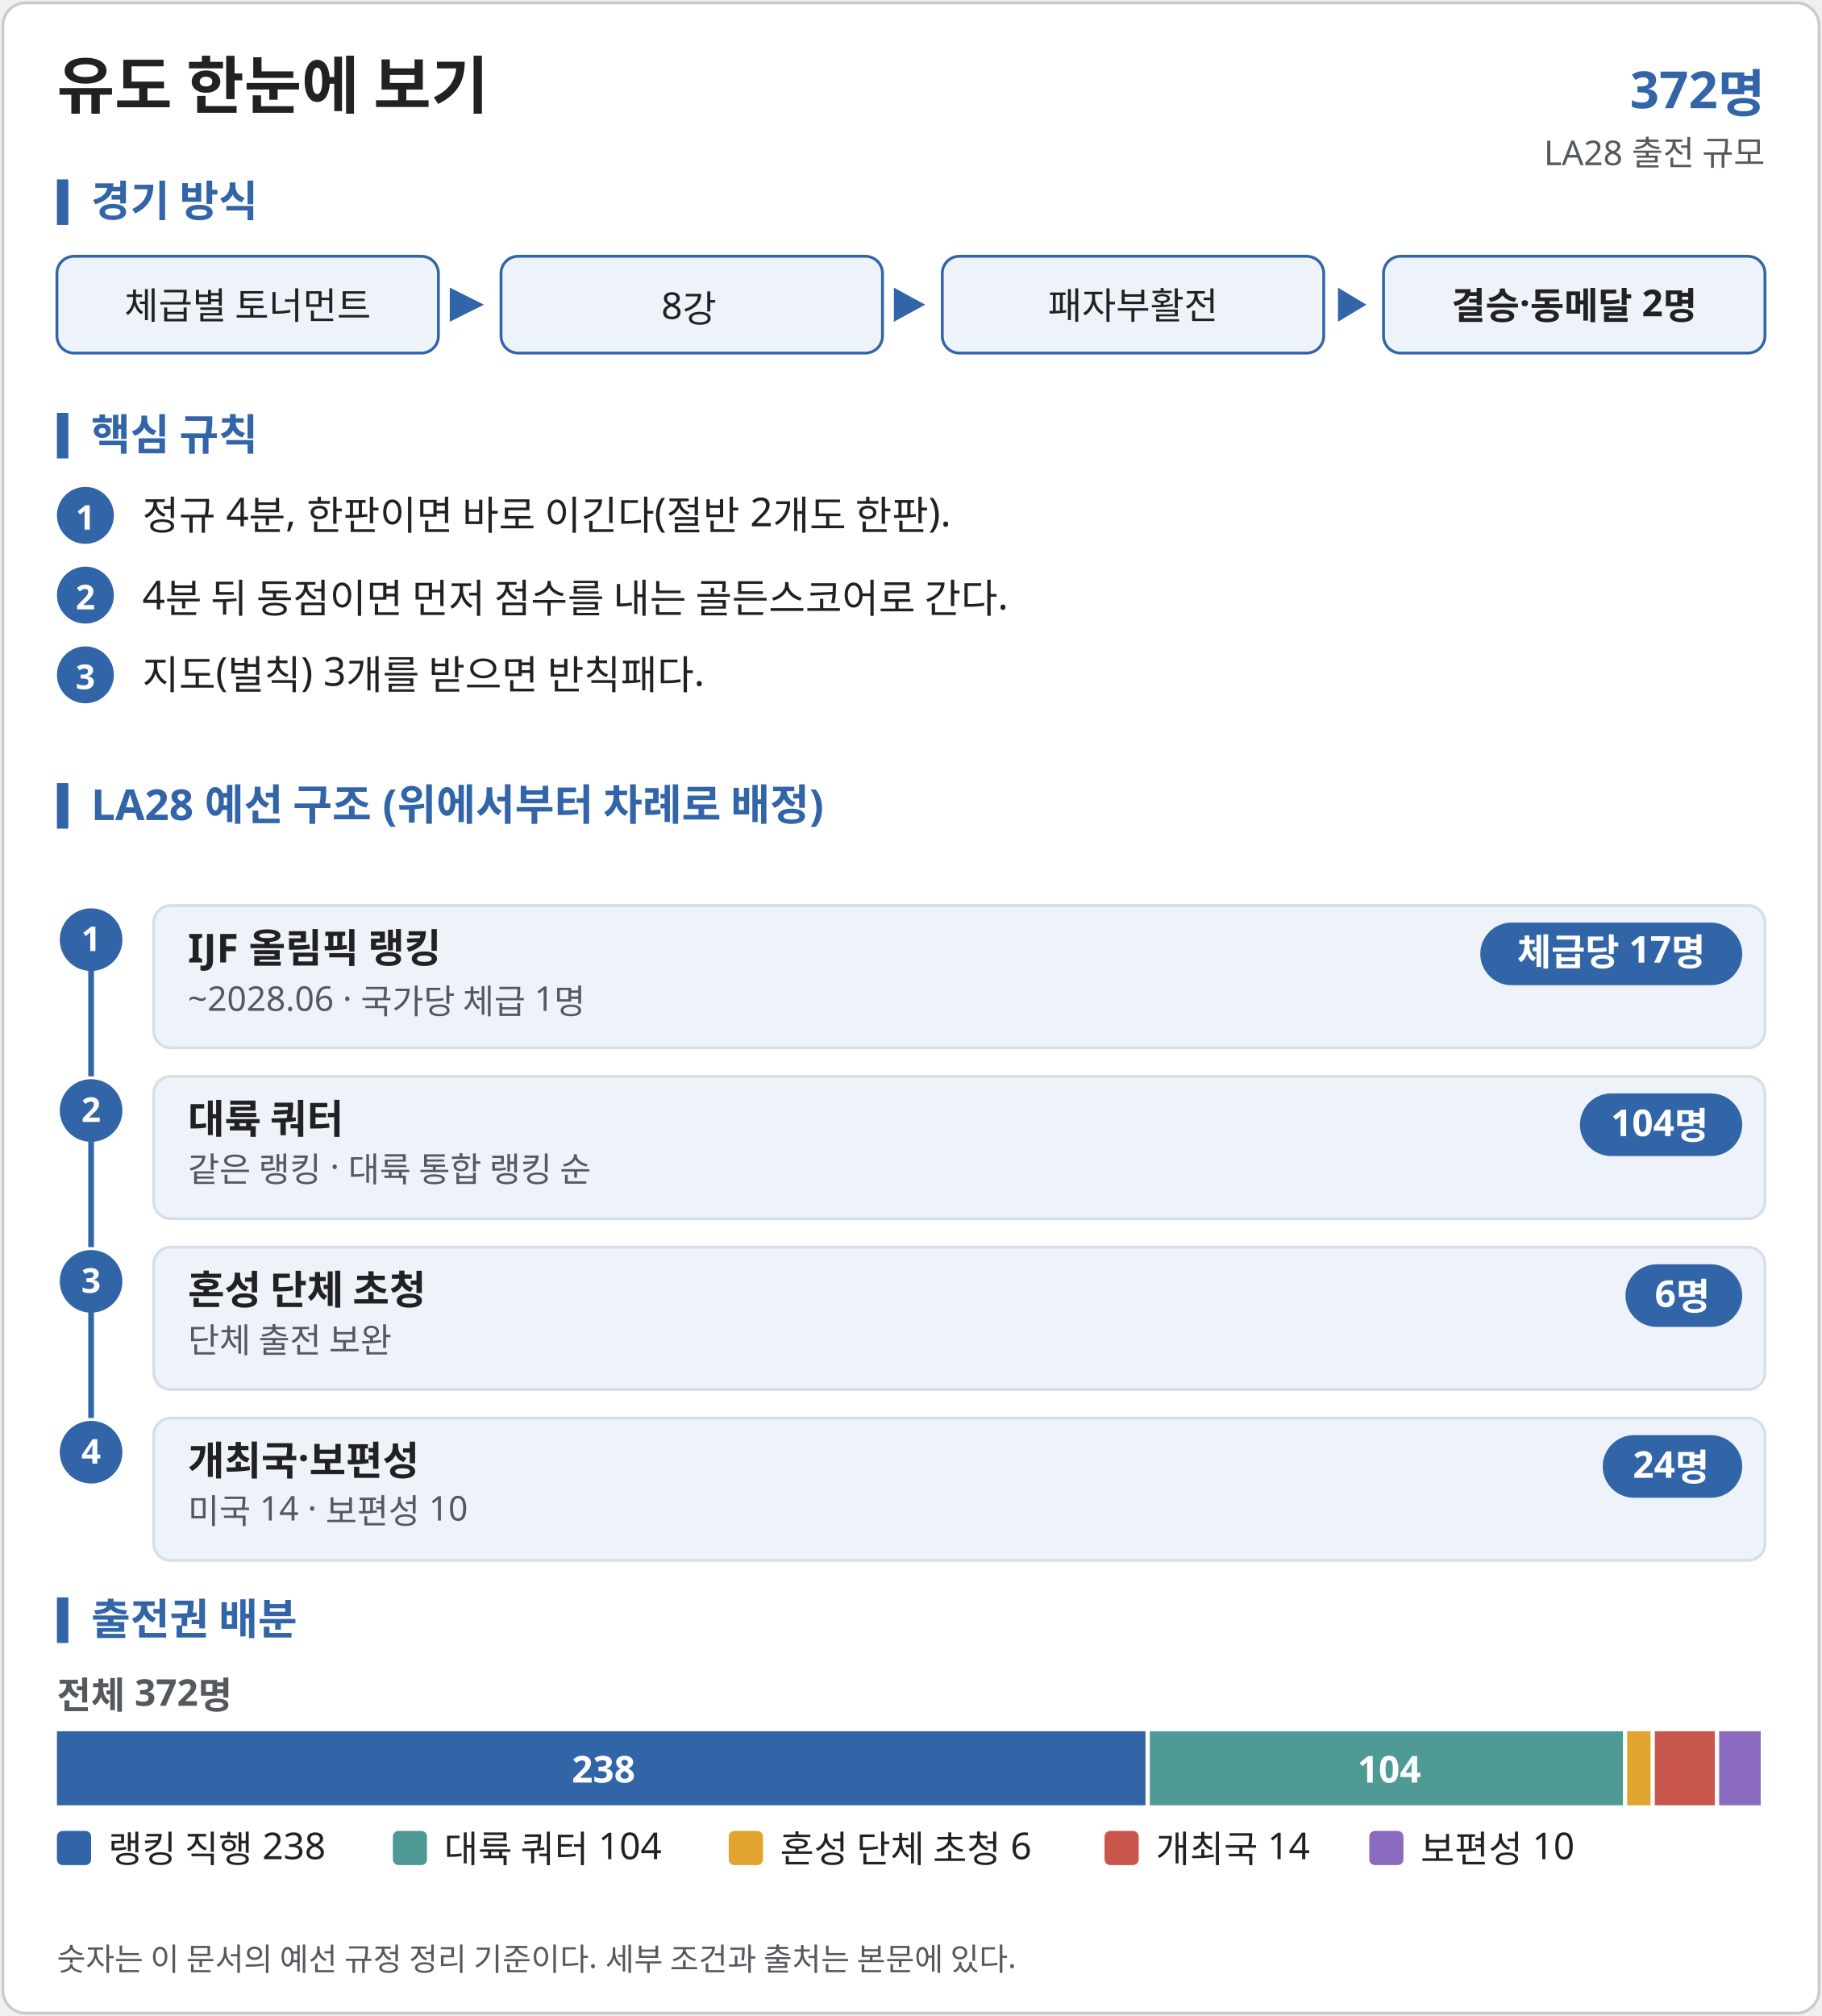
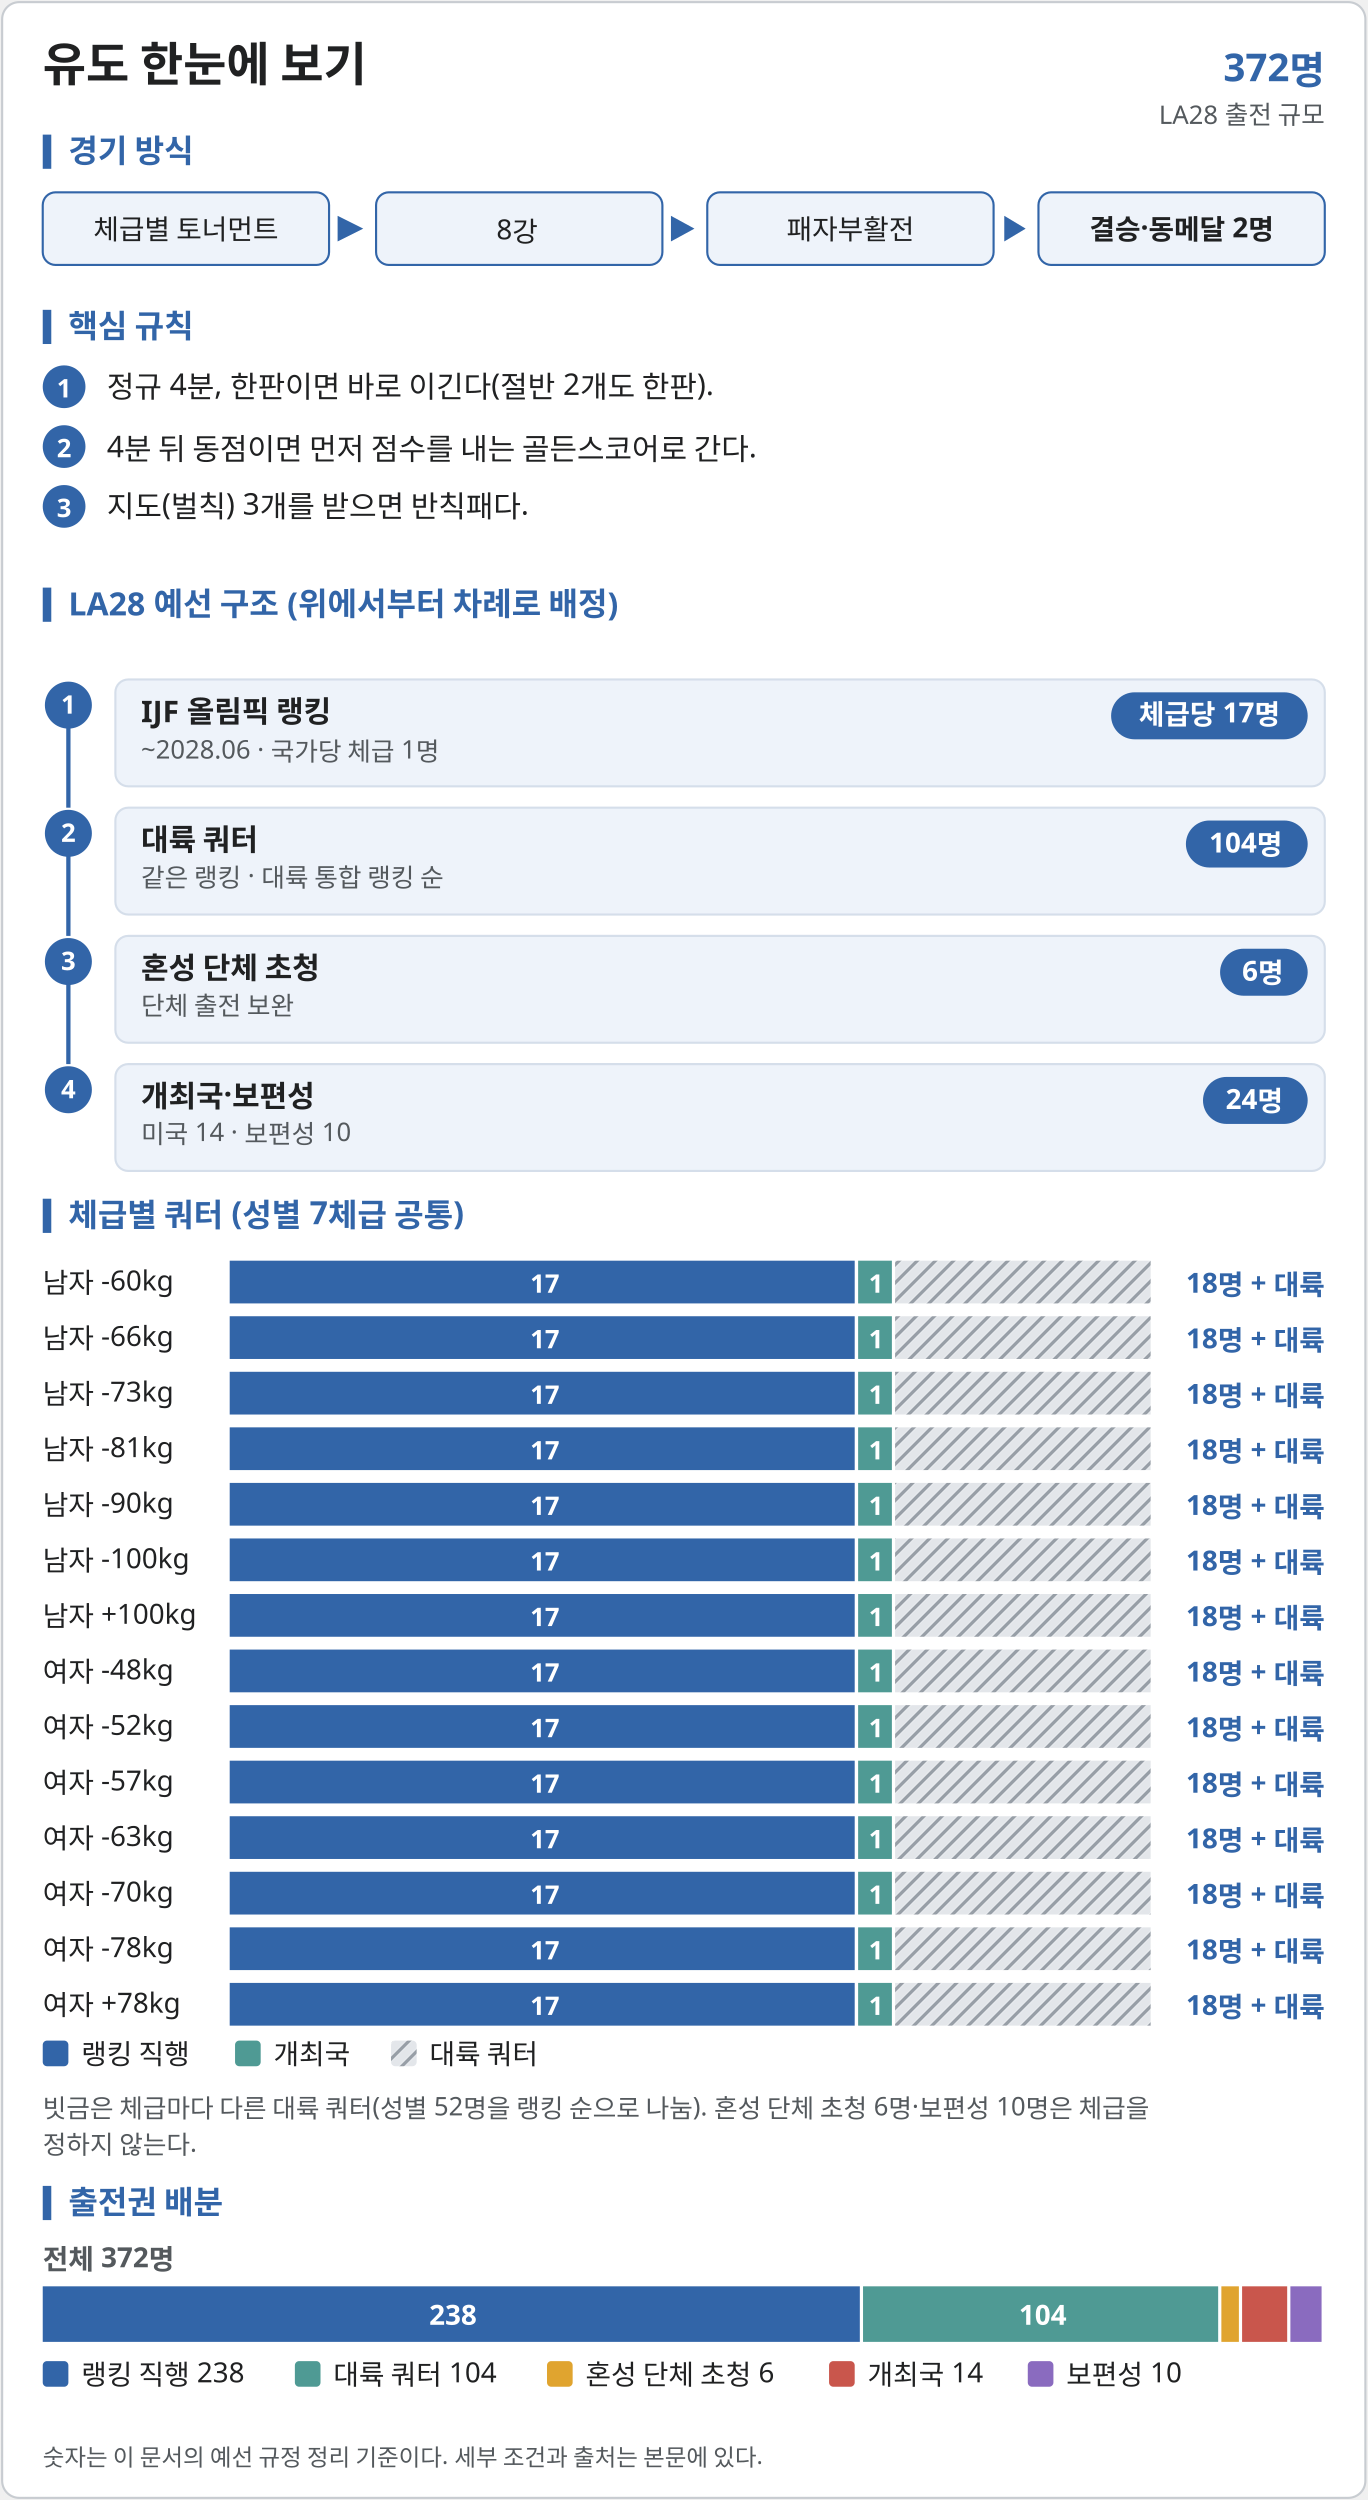
- <svg xmlns="http://www.w3.org/2000/svg" viewBox="0 0 640 708" width="640" height="708" role="img" aria-label="유도 한눈에 보기" font-family="'Malgun Gothic','Apple SD Gothic Neo','Noto Sans KR',sans-serif">
-   <rect x="1" y="1" width="638" height="706" rx="8" fill="#fff" stroke="#c8ccd1" />
+ <svg xmlns="http://www.w3.org/2000/svg" viewBox="0 0 640 1170" width="640" height="1170" role="img" aria-label="유도 한눈에 보기" font-family="'Malgun Gothic','Apple SD Gothic Neo','Noto Sans KR',sans-serif">
+   <rect x="1" y="1" width="638" height="1168" rx="8" fill="#fff" stroke="#c8ccd1" />
  <text x="20" y="38" font-size="22" fill="#202122" font-weight="bold" text-anchor="start">유도 한눈에 보기</text>
  <text x="620" y="38" font-size="18" fill="#3265a8" font-weight="bold" text-anchor="end">372명</text>
  <text x="620" y="58" font-size="12" fill="#54595d" font-weight="normal" text-anchor="end">LA28 출전 규모</text>
  <rect x="20" y="63" width="4" height="16" fill="#3265a8" />
  <text x="32" y="76" font-size="15" fill="#3265a8" font-weight="bold" text-anchor="start">경기 방식</text>
  <rect x="20" y="90" width="134" height="34" rx="6" fill="#eef3fa" stroke="#3265a8" />
  <text x="87" y="112" font-size="13" fill="#202122" font-weight="normal" text-anchor="middle">체급별 토너먼트</text>
  <path d="M158 101 L170 107 L158 113" fill="#3265a8" />
  <rect x="176" y="90" width="134" height="34" rx="6" fill="#eef3fa" stroke="#3265a8" />
  <text x="242" y="112" font-size="13" fill="#202122" font-weight="normal" text-anchor="middle">8강</text>
  <path d="M314 101 L325 107 L314 113" fill="#3265a8" />
  <rect x="331" y="90" width="134" height="34" rx="6" fill="#eef3fa" stroke="#3265a8" />
  <text x="398" y="112" font-size="13" fill="#202122" font-weight="normal" text-anchor="middle">패자부활전</text>
  <path d="M470 101 L480 107 L470 113" fill="#3265a8" />
  <rect x="486" y="90" width="134" height="34" rx="6" fill="#eef3fa" stroke="#3265a8" />
  <text x="553" y="112" font-size="13" fill="#202122" font-weight="bold" text-anchor="middle">결승·동메달 2명</text>
  <rect x="20" y="145" width="4" height="16" fill="#3265a8" />
  <text x="32" y="158" font-size="15" fill="#3265a8" font-weight="bold" text-anchor="start">핵심 규칙</text>
  <circle cx="30" cy="181" r="10" fill="#3265a8" />
  <text x="30" y="186" font-size="12" fill="#fff" font-weight="bold" text-anchor="middle">1</text>
  <text x="50" y="186" font-size="14" fill="#202122" font-weight="normal" text-anchor="start">정규 4분, 한판이면 바로 이긴다(절반 2개도 한판).</text>
  <circle cx="30" cy="209" r="10" fill="#3265a8" />
  <text x="30" y="214" font-size="12" fill="#fff" font-weight="bold" text-anchor="middle">2</text>
  <text x="50" y="214" font-size="14" fill="#202122" font-weight="normal" text-anchor="start">4분 뒤 동점이면 먼저 점수를 내는 골든스코어로 간다.</text>
  <circle cx="30" cy="237" r="10" fill="#3265a8" />
  <text x="30" y="242" font-size="12" fill="#fff" font-weight="bold" text-anchor="middle">3</text>
  <text x="50" y="242" font-size="14" fill="#202122" font-weight="normal" text-anchor="start">지도(벌칙) 3개를 받으면 반칙패다.</text>
  <rect x="20" y="275" width="4" height="16" fill="#3265a8" />
  <text x="32" y="288" font-size="15" fill="#3265a8" font-weight="bold" text-anchor="start">LA28 예선 구조 (위에서부터 차례로 배정)</text>
  <line x1="32" y1="330" x2="32" y2="378" stroke="#3265a8" stroke-width="2" />
  <circle cx="32" cy="330" r="11" fill="#3265a8" />
  <text x="32" y="334" font-size="12" fill="#fff" font-weight="bold" text-anchor="middle">1</text>
  <rect x="54" y="318" width="566" height="50" rx="6" fill="#eef3fa" stroke="#d5deea" />
  <text x="66" y="338" font-size="14" fill="#202122" font-weight="bold" text-anchor="start">IJF 올림픽 랭킹</text>
  <rect x="520" y="324" width="92" height="22" rx="11" fill="#3265a8" />
  <text x="566" y="339" font-size="13" fill="#fff" font-weight="bold" text-anchor="middle">체급당 17명</text>
  <text x="66" y="355" font-size="12" fill="#54595d" font-weight="normal" text-anchor="start">~2028.06 · 국가당 체급 1명</text>
  <line x1="32" y1="390" x2="32" y2="438" stroke="#3265a8" stroke-width="2" />
  <circle cx="32" cy="390" r="11" fill="#3265a8" />
  <text x="32" y="394" font-size="12" fill="#fff" font-weight="bold" text-anchor="middle">2</text>
  <rect x="54" y="378" width="566" height="50" rx="6" fill="#eef3fa" stroke="#d5deea" />
  <text x="66" y="398" font-size="14" fill="#202122" font-weight="bold" text-anchor="start">대륙 쿼터</text>
  <rect x="555" y="384" width="57" height="22" rx="11" fill="#3265a8" />
  <text x="583" y="399" font-size="13" fill="#fff" font-weight="bold" text-anchor="middle">104명</text>
  <text x="66" y="415" font-size="12" fill="#54595d" font-weight="normal" text-anchor="start">같은 랭킹 · 대륙 통합 랭킹 순</text>
  <line x1="32" y1="450" x2="32" y2="498" stroke="#3265a8" stroke-width="2" />
  <circle cx="32" cy="450" r="11" fill="#3265a8" />
  <text x="32" y="454" font-size="12" fill="#fff" font-weight="bold" text-anchor="middle">3</text>
  <rect x="54" y="438" width="566" height="50" rx="6" fill="#eef3fa" stroke="#d5deea" />
  <text x="66" y="458" font-size="14" fill="#202122" font-weight="bold" text-anchor="start">혼성 단체 초청</text>
  <rect x="571" y="444" width="41" height="22" rx="11" fill="#3265a8" />
  <text x="591" y="459" font-size="13" fill="#fff" font-weight="bold" text-anchor="middle">6명</text>
  <text x="66" y="475" font-size="12" fill="#54595d" font-weight="normal" text-anchor="start">단체 출전 보완</text>
  <circle cx="32" cy="510" r="11" fill="#3265a8" />
  <text x="32" y="514" font-size="12" fill="#fff" font-weight="bold" text-anchor="middle">4</text>
  <rect x="54" y="498" width="566" height="50" rx="6" fill="#eef3fa" stroke="#d5deea" />
  <text x="66" y="518" font-size="14" fill="#202122" font-weight="bold" text-anchor="start">개최국·보편성</text>
  <rect x="563" y="504" width="49" height="22" rx="11" fill="#3265a8" />
  <text x="587" y="519" font-size="13" fill="#fff" font-weight="bold" text-anchor="middle">24명</text>
  <text x="66" y="535" font-size="12" fill="#54595d" font-weight="normal" text-anchor="start">미국 14 · 보편성 10</text>
  <rect x="20" y="561" width="4" height="16" fill="#3265a8" />
-   <text x="32" y="574" font-size="15" fill="#3265a8" font-weight="bold" text-anchor="start">출전권 배분</text>
-   <text x="20" y="600" font-size="13" fill="#54595d" font-weight="bold" text-anchor="start">전체 372명</text>
-   <rect x="20.0" y="608" width="382.4" height="26" fill="#3265a8" />
-   <text x="212" y="626" font-size="13" fill="#fff" font-weight="bold" text-anchor="middle">238</text>
-   <rect x="403.9" y="608" width="166.2" height="26" fill="#4f9a94" />
-   <text x="488" y="626" font-size="13" fill="#fff" font-weight="bold" text-anchor="middle">104</text>
-   <rect x="571.6" y="608" width="8.2" height="26" fill="#e0a42f" />
-   <rect x="581.3" y="608" width="21.1" height="26" fill="#c9564c" />
-   <rect x="603.9" y="608" width="14.6" height="26" fill="#8a6bbf" />
-   <rect x="20" y="643" width="12" height="12" rx="2" fill="#3265a8" />
-   <text x="38" y="654" font-size="13" fill="#202122" font-weight="normal" text-anchor="start">랭킹 직행 238</text>
-   <rect x="138" y="643" width="12" height="12" rx="2" fill="#4f9a94" />
-   <text x="156" y="654" font-size="13" fill="#202122" font-weight="normal" text-anchor="start">대륙 쿼터 104</text>
-   <rect x="256" y="643" width="12" height="12" rx="2" fill="#e0a42f" />
-   <text x="274" y="654" font-size="13" fill="#202122" font-weight="normal" text-anchor="start">혼성 단체 초청 6</text>
-   <rect x="388" y="643" width="12" height="12" rx="2" fill="#c9564c" />
-   <text x="406" y="654" font-size="13" fill="#202122" font-weight="normal" text-anchor="start">개최국 14</text>
-   <rect x="481" y="643" width="12" height="12" rx="2" fill="#8a6bbf" />
-   <text x="499" y="654" font-size="13" fill="#202122" font-weight="normal" text-anchor="start">보편성 10</text>
-   <text x="20" y="692" font-size="11" fill="#54595d" font-weight="normal" text-anchor="start">숫자는 이 문서의 예선 규정 정리 기준이다. 세부 조건과 출처는 본문에 있다.</text>
+   <text x="32" y="574" font-size="15" fill="#3265a8" font-weight="bold" text-anchor="start">체급별 쿼터 (성별 7체급 공통)</text>
+   <defs>
+     <pattern id="var" width="6" height="6" patternUnits="userSpaceOnUse" patternTransform="rotate(45)">
+       <rect width="6" height="6" fill="#e3e6ea" />
+       <line x1="0" y1="0" x2="0" y2="6" stroke="#9aa1a9" stroke-width="3" />
+     </pattern>
+   </defs>
+   <text x="20" y="605" font-size="13" fill="#202122" font-weight="normal" text-anchor="start">남자 -60kg</text>
+   <rect x="107.5" y="590" width="292.5" height="20" fill="#3265a8" />
+   <text x="255" y="605" font-size="12" fill="#fff" font-weight="bold" text-anchor="middle">17</text>
+   <rect x="401.6" y="590" width="15.8" height="20" fill="#4f9a94" />
+   <text x="410" y="605" font-size="12" fill="#fff" font-weight="bold" text-anchor="middle">1</text>
+   <rect x="418.9" y="590" width="119.6" height="20" fill="url(#var)" />
+   <text x="620" y="605" font-size="13" fill="#3265a8" font-weight="bold" text-anchor="end">18명 + 대륙</text>
+   <text x="20" y="631" font-size="13" fill="#202122" font-weight="normal" text-anchor="start">남자 -66kg</text>
+   <rect x="107.5" y="616" width="292.5" height="20" fill="#3265a8" />
+   <text x="255" y="631" font-size="12" fill="#fff" font-weight="bold" text-anchor="middle">17</text>
+   <rect x="401.6" y="616" width="15.8" height="20" fill="#4f9a94" />
+   <text x="410" y="631" font-size="12" fill="#fff" font-weight="bold" text-anchor="middle">1</text>
+   <rect x="418.9" y="616" width="119.6" height="20" fill="url(#var)" />
+   <text x="620" y="631" font-size="13" fill="#3265a8" font-weight="bold" text-anchor="end">18명 + 대륙</text>
+   <text x="20" y="657" font-size="13" fill="#202122" font-weight="normal" text-anchor="start">남자 -73kg</text>
+   <rect x="107.5" y="642" width="292.5" height="20" fill="#3265a8" />
+   <text x="255" y="657" font-size="12" fill="#fff" font-weight="bold" text-anchor="middle">17</text>
+   <rect x="401.6" y="642" width="15.8" height="20" fill="#4f9a94" />
+   <text x="410" y="657" font-size="12" fill="#fff" font-weight="bold" text-anchor="middle">1</text>
+   <rect x="418.9" y="642" width="119.6" height="20" fill="url(#var)" />
+   <text x="620" y="657" font-size="13" fill="#3265a8" font-weight="bold" text-anchor="end">18명 + 대륙</text>
+   <text x="20" y="683" font-size="13" fill="#202122" font-weight="normal" text-anchor="start">남자 -81kg</text>
+   <rect x="107.5" y="668" width="292.5" height="20" fill="#3265a8" />
+   <text x="255" y="683" font-size="12" fill="#fff" font-weight="bold" text-anchor="middle">17</text>
+   <rect x="401.6" y="668" width="15.8" height="20" fill="#4f9a94" />
+   <text x="410" y="683" font-size="12" fill="#fff" font-weight="bold" text-anchor="middle">1</text>
+   <rect x="418.9" y="668" width="119.6" height="20" fill="url(#var)" />
+   <text x="620" y="683" font-size="13" fill="#3265a8" font-weight="bold" text-anchor="end">18명 + 대륙</text>
+   <text x="20" y="709" font-size="13" fill="#202122" font-weight="normal" text-anchor="start">남자 -90kg</text>
+   <rect x="107.5" y="694" width="292.5" height="20" fill="#3265a8" />
+   <text x="255" y="709" font-size="12" fill="#fff" font-weight="bold" text-anchor="middle">17</text>
+   <rect x="401.6" y="694" width="15.8" height="20" fill="#4f9a94" />
+   <text x="410" y="709" font-size="12" fill="#fff" font-weight="bold" text-anchor="middle">1</text>
+   <rect x="418.9" y="694" width="119.6" height="20" fill="url(#var)" />
+   <text x="620" y="709" font-size="13" fill="#3265a8" font-weight="bold" text-anchor="end">18명 + 대륙</text>
+   <text x="20" y="735" font-size="13" fill="#202122" font-weight="normal" text-anchor="start">남자 -100kg</text>
+   <rect x="107.5" y="720" width="292.5" height="20" fill="#3265a8" />
+   <text x="255" y="735" font-size="12" fill="#fff" font-weight="bold" text-anchor="middle">17</text>
+   <rect x="401.6" y="720" width="15.8" height="20" fill="#4f9a94" />
+   <text x="410" y="735" font-size="12" fill="#fff" font-weight="bold" text-anchor="middle">1</text>
+   <rect x="418.9" y="720" width="119.6" height="20" fill="url(#var)" />
+   <text x="620" y="735" font-size="13" fill="#3265a8" font-weight="bold" text-anchor="end">18명 + 대륙</text>
+   <text x="20" y="761" font-size="13" fill="#202122" font-weight="normal" text-anchor="start">남자 +100kg</text>
+   <rect x="107.5" y="746" width="292.5" height="20" fill="#3265a8" />
+   <text x="255" y="761" font-size="12" fill="#fff" font-weight="bold" text-anchor="middle">17</text>
+   <rect x="401.6" y="746" width="15.8" height="20" fill="#4f9a94" />
+   <text x="410" y="761" font-size="12" fill="#fff" font-weight="bold" text-anchor="middle">1</text>
+   <rect x="418.9" y="746" width="119.6" height="20" fill="url(#var)" />
+   <text x="620" y="761" font-size="13" fill="#3265a8" font-weight="bold" text-anchor="end">18명 + 대륙</text>
+   <text x="20" y="787" font-size="13" fill="#202122" font-weight="normal" text-anchor="start">여자 -48kg</text>
+   <rect x="107.5" y="772" width="292.5" height="20" fill="#3265a8" />
+   <text x="255" y="787" font-size="12" fill="#fff" font-weight="bold" text-anchor="middle">17</text>
+   <rect x="401.6" y="772" width="15.8" height="20" fill="#4f9a94" />
+   <text x="410" y="787" font-size="12" fill="#fff" font-weight="bold" text-anchor="middle">1</text>
+   <rect x="418.9" y="772" width="119.6" height="20" fill="url(#var)" />
+   <text x="620" y="787" font-size="13" fill="#3265a8" font-weight="bold" text-anchor="end">18명 + 대륙</text>
+   <text x="20" y="813" font-size="13" fill="#202122" font-weight="normal" text-anchor="start">여자 -52kg</text>
+   <rect x="107.5" y="798" width="292.5" height="20" fill="#3265a8" />
+   <text x="255" y="813" font-size="12" fill="#fff" font-weight="bold" text-anchor="middle">17</text>
+   <rect x="401.6" y="798" width="15.8" height="20" fill="#4f9a94" />
+   <text x="410" y="813" font-size="12" fill="#fff" font-weight="bold" text-anchor="middle">1</text>
+   <rect x="418.9" y="798" width="119.6" height="20" fill="url(#var)" />
+   <text x="620" y="813" font-size="13" fill="#3265a8" font-weight="bold" text-anchor="end">18명 + 대륙</text>
+   <text x="20" y="839" font-size="13" fill="#202122" font-weight="normal" text-anchor="start">여자 -57kg</text>
+   <rect x="107.5" y="824" width="292.5" height="20" fill="#3265a8" />
+   <text x="255" y="839" font-size="12" fill="#fff" font-weight="bold" text-anchor="middle">17</text>
+   <rect x="401.6" y="824" width="15.8" height="20" fill="#4f9a94" />
+   <text x="410" y="839" font-size="12" fill="#fff" font-weight="bold" text-anchor="middle">1</text>
+   <rect x="418.9" y="824" width="119.6" height="20" fill="url(#var)" />
+   <text x="620" y="839" font-size="13" fill="#3265a8" font-weight="bold" text-anchor="end">18명 + 대륙</text>
+   <text x="20" y="865" font-size="13" fill="#202122" font-weight="normal" text-anchor="start">여자 -63kg</text>
+   <rect x="107.5" y="850" width="292.5" height="20" fill="#3265a8" />
+   <text x="255" y="865" font-size="12" fill="#fff" font-weight="bold" text-anchor="middle">17</text>
+   <rect x="401.6" y="850" width="15.8" height="20" fill="#4f9a94" />
+   <text x="410" y="865" font-size="12" fill="#fff" font-weight="bold" text-anchor="middle">1</text>
+   <rect x="418.9" y="850" width="119.6" height="20" fill="url(#var)" />
+   <text x="620" y="865" font-size="13" fill="#3265a8" font-weight="bold" text-anchor="end">18명 + 대륙</text>
+   <text x="20" y="891" font-size="13" fill="#202122" font-weight="normal" text-anchor="start">여자 -70kg</text>
+   <rect x="107.5" y="876" width="292.5" height="20" fill="#3265a8" />
+   <text x="255" y="891" font-size="12" fill="#fff" font-weight="bold" text-anchor="middle">17</text>
+   <rect x="401.6" y="876" width="15.8" height="20" fill="#4f9a94" />
+   <text x="410" y="891" font-size="12" fill="#fff" font-weight="bold" text-anchor="middle">1</text>
+   <rect x="418.9" y="876" width="119.6" height="20" fill="url(#var)" />
+   <text x="620" y="891" font-size="13" fill="#3265a8" font-weight="bold" text-anchor="end">18명 + 대륙</text>
+   <text x="20" y="917" font-size="13" fill="#202122" font-weight="normal" text-anchor="start">여자 -78kg</text>
+   <rect x="107.5" y="902" width="292.5" height="20" fill="#3265a8" />
+   <text x="255" y="917" font-size="12" fill="#fff" font-weight="bold" text-anchor="middle">17</text>
+   <rect x="401.6" y="902" width="15.8" height="20" fill="#4f9a94" />
+   <text x="410" y="917" font-size="12" fill="#fff" font-weight="bold" text-anchor="middle">1</text>
+   <rect x="418.9" y="902" width="119.6" height="20" fill="url(#var)" />
+   <text x="620" y="917" font-size="13" fill="#3265a8" font-weight="bold" text-anchor="end">18명 + 대륙</text>
+   <text x="20" y="943" font-size="13" fill="#202122" font-weight="normal" text-anchor="start">여자 +78kg</text>
+   <rect x="107.5" y="928" width="292.5" height="20" fill="#3265a8" />
+   <text x="255" y="943" font-size="12" fill="#fff" font-weight="bold" text-anchor="middle">17</text>
+   <rect x="401.6" y="928" width="15.8" height="20" fill="#4f9a94" />
+   <text x="410" y="943" font-size="12" fill="#fff" font-weight="bold" text-anchor="middle">1</text>
+   <rect x="418.9" y="928" width="119.6" height="20" fill="url(#var)" />
+   <text x="620" y="943" font-size="13" fill="#3265a8" font-weight="bold" text-anchor="end">18명 + 대륙</text>
+   <rect x="20" y="955" width="12" height="12" rx="2" fill="#3265a8" />
+   <text x="38" y="966" font-size="13" fill="#202122" font-weight="normal" text-anchor="start">랭킹 직행</text>
+   <rect x="110" y="955" width="12" height="12" rx="2" fill="#4f9a94" />
+   <text x="128" y="966" font-size="13" fill="#202122" font-weight="normal" text-anchor="start">개최국</text>
+   <rect x="183" y="955" width="12" height="12" rx="2" fill="url(#var)" />
+   <text x="201" y="966" font-size="13" fill="#202122" font-weight="normal" text-anchor="start">대륙 쿼터</text>
+   <text x="20" y="991" font-size="12" fill="#54595d" font-weight="normal" text-anchor="start">빗금은 체급마다 다른 대륙 쿼터(성별 52명을 랭킹 순으로 나눔). 혼성 단체 초청 6명·보편성 10명은 체급을</text>
+   <text x="20" y="1008" font-size="12" fill="#54595d" font-weight="normal" text-anchor="start">정하지 않는다.</text>
+   <rect x="20" y="1023" width="4" height="16" fill="#3265a8" />
+   <text x="32" y="1036" font-size="15" fill="#3265a8" font-weight="bold" text-anchor="start">출전권 배분</text>
+   <text x="20" y="1062" font-size="13" fill="#54595d" font-weight="bold" text-anchor="start">전체 372명</text>
+   <rect x="20.0" y="1070" width="382.4" height="26" fill="#3265a8" />
+   <text x="212" y="1088" font-size="13" fill="#fff" font-weight="bold" text-anchor="middle">238</text>
+   <rect x="403.9" y="1070" width="166.2" height="26" fill="#4f9a94" />
+   <text x="488" y="1088" font-size="13" fill="#fff" font-weight="bold" text-anchor="middle">104</text>
+   <rect x="571.6" y="1070" width="8.2" height="26" fill="#e0a42f" />
+   <rect x="581.3" y="1070" width="21.1" height="26" fill="#c9564c" />
+   <rect x="603.9" y="1070" width="14.6" height="26" fill="#8a6bbf" />
+   <rect x="20" y="1105" width="12" height="12" rx="2" fill="#3265a8" />
+   <text x="38" y="1116" font-size="13" fill="#202122" font-weight="normal" text-anchor="start">랭킹 직행 238</text>
+   <rect x="138" y="1105" width="12" height="12" rx="2" fill="#4f9a94" />
+   <text x="156" y="1116" font-size="13" fill="#202122" font-weight="normal" text-anchor="start">대륙 쿼터 104</text>
+   <rect x="256" y="1105" width="12" height="12" rx="2" fill="#e0a42f" />
+   <text x="274" y="1116" font-size="13" fill="#202122" font-weight="normal" text-anchor="start">혼성 단체 초청 6</text>
+   <rect x="388" y="1105" width="12" height="12" rx="2" fill="#c9564c" />
+   <text x="406" y="1116" font-size="13" fill="#202122" font-weight="normal" text-anchor="start">개최국 14</text>
+   <rect x="481" y="1105" width="12" height="12" rx="2" fill="#8a6bbf" />
+   <text x="499" y="1116" font-size="13" fill="#202122" font-weight="normal" text-anchor="start">보편성 10</text>
+   <text x="20" y="1154" font-size="11" fill="#54595d" font-weight="normal" text-anchor="start">숫자는 이 문서의 예선 규정 정리 기준이다. 세부 조건과 출처는 본문에 있다.</text>
</svg>
